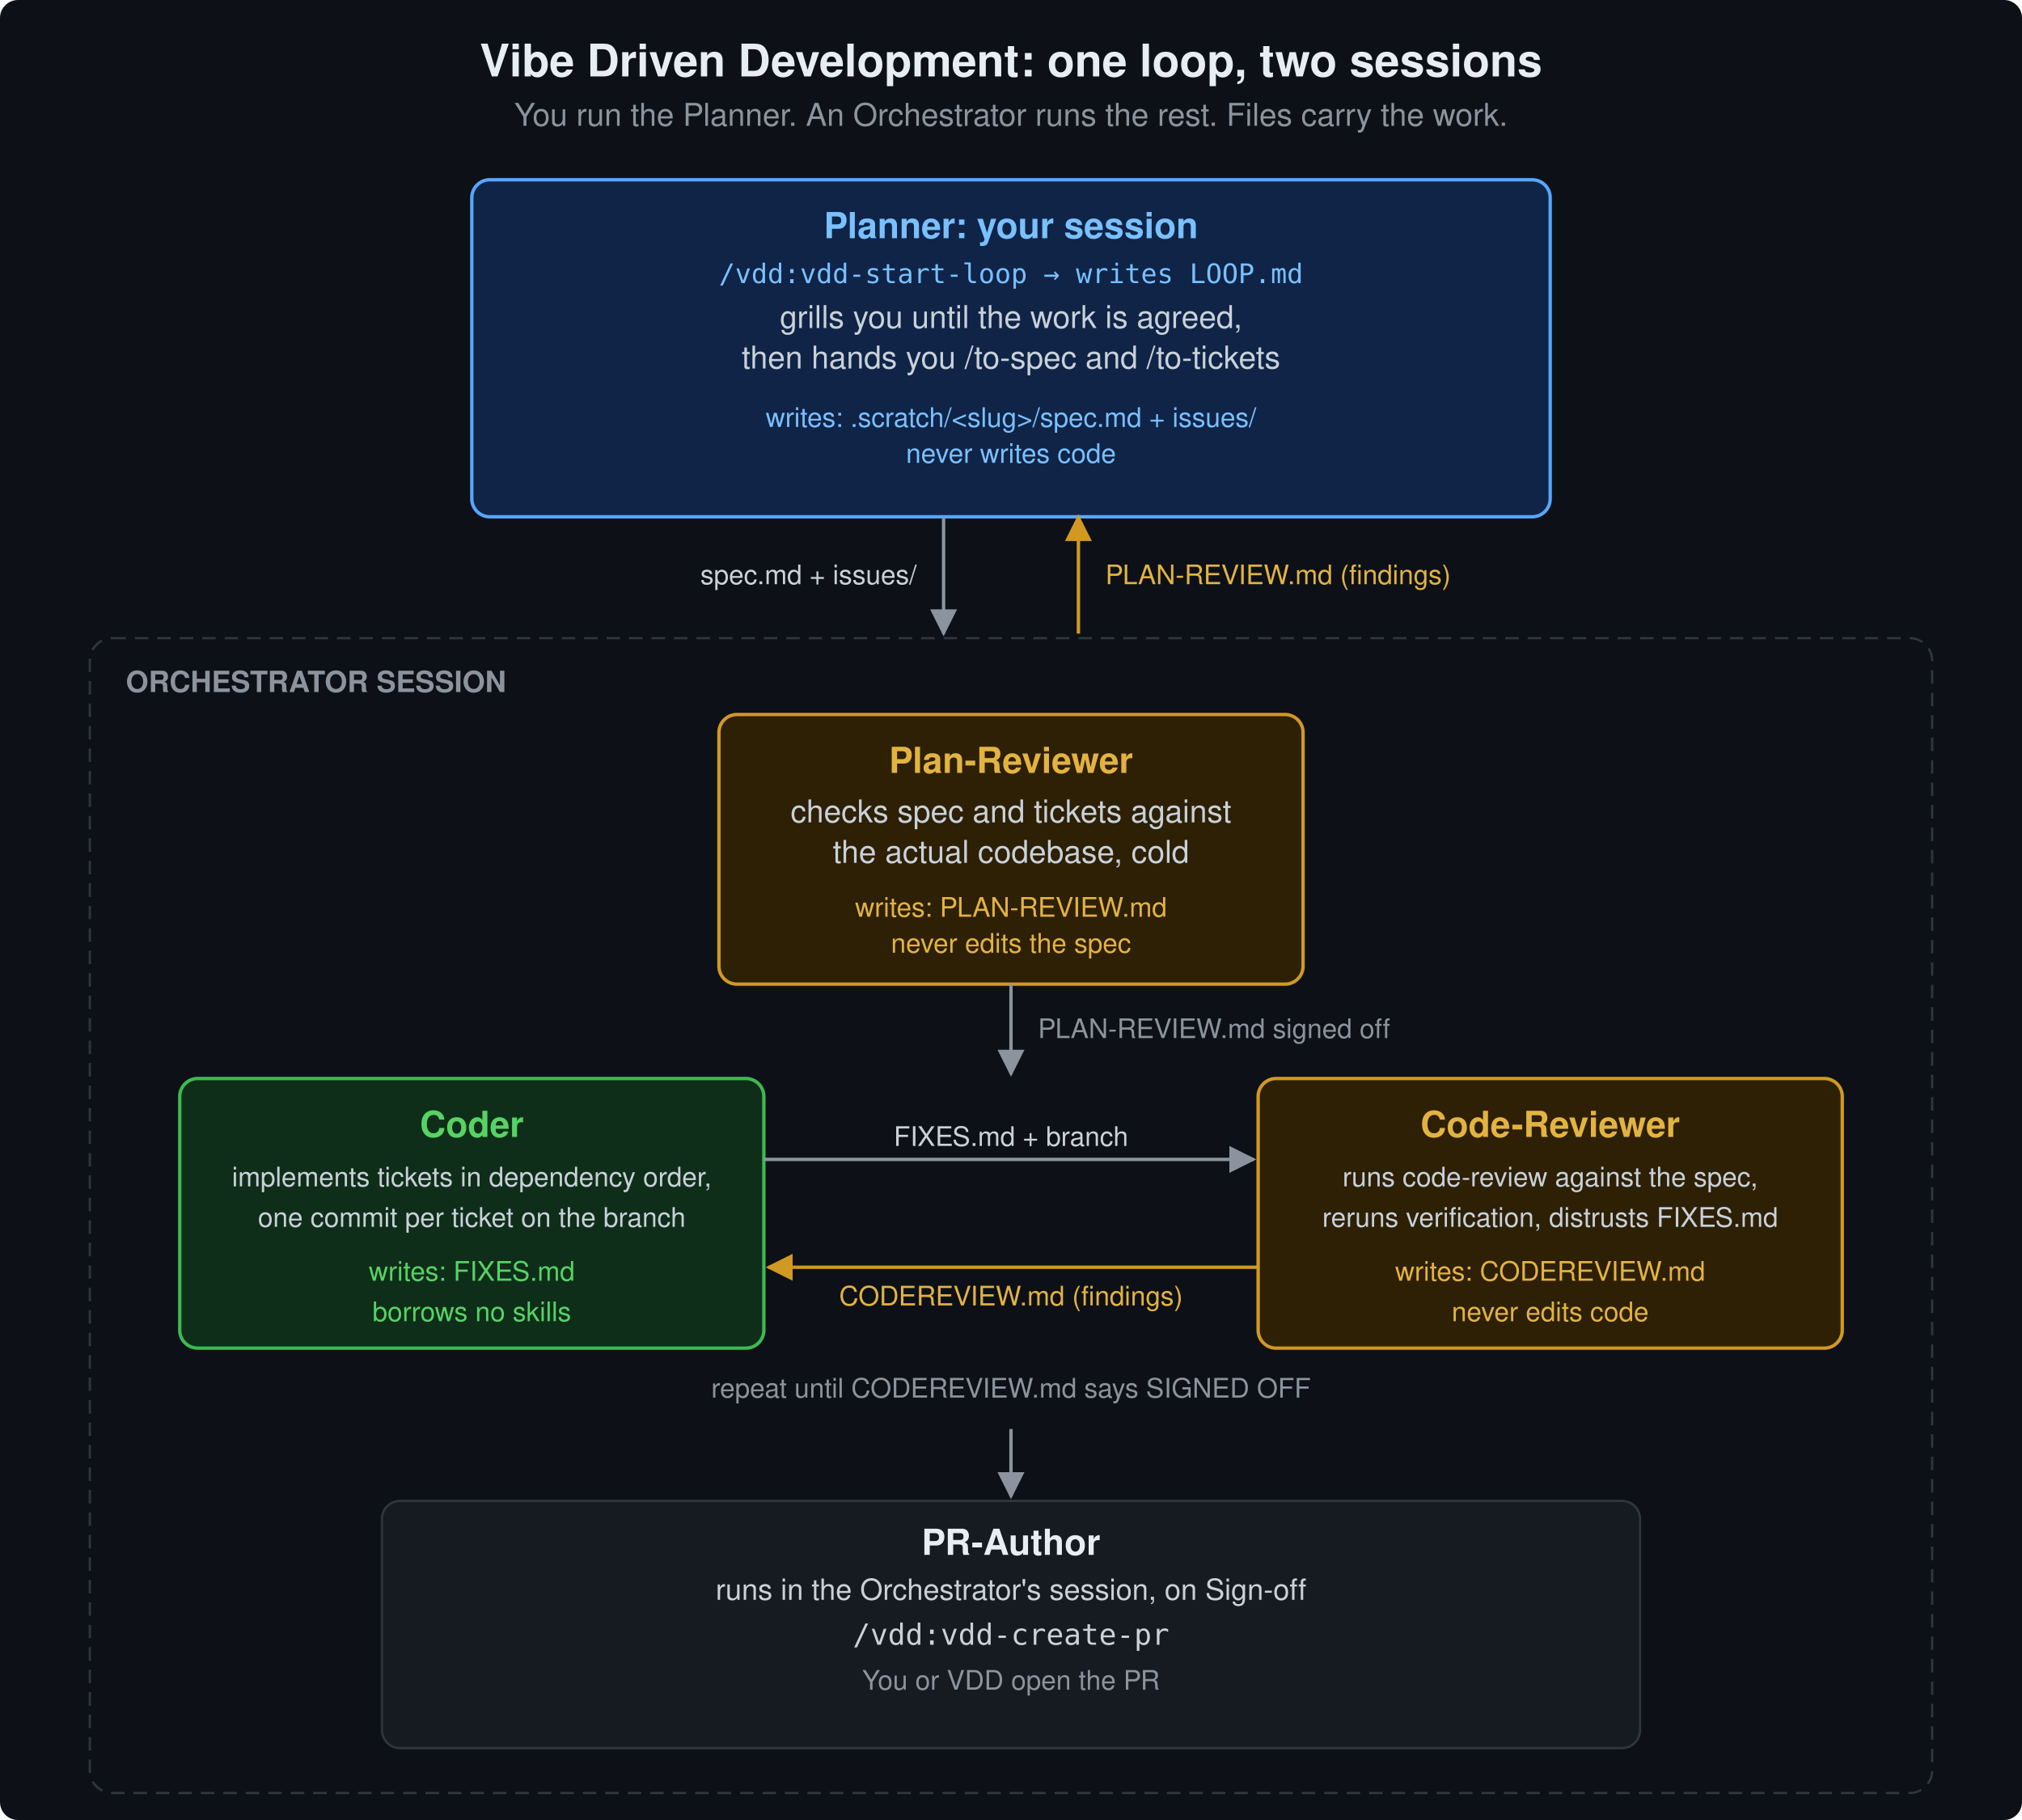
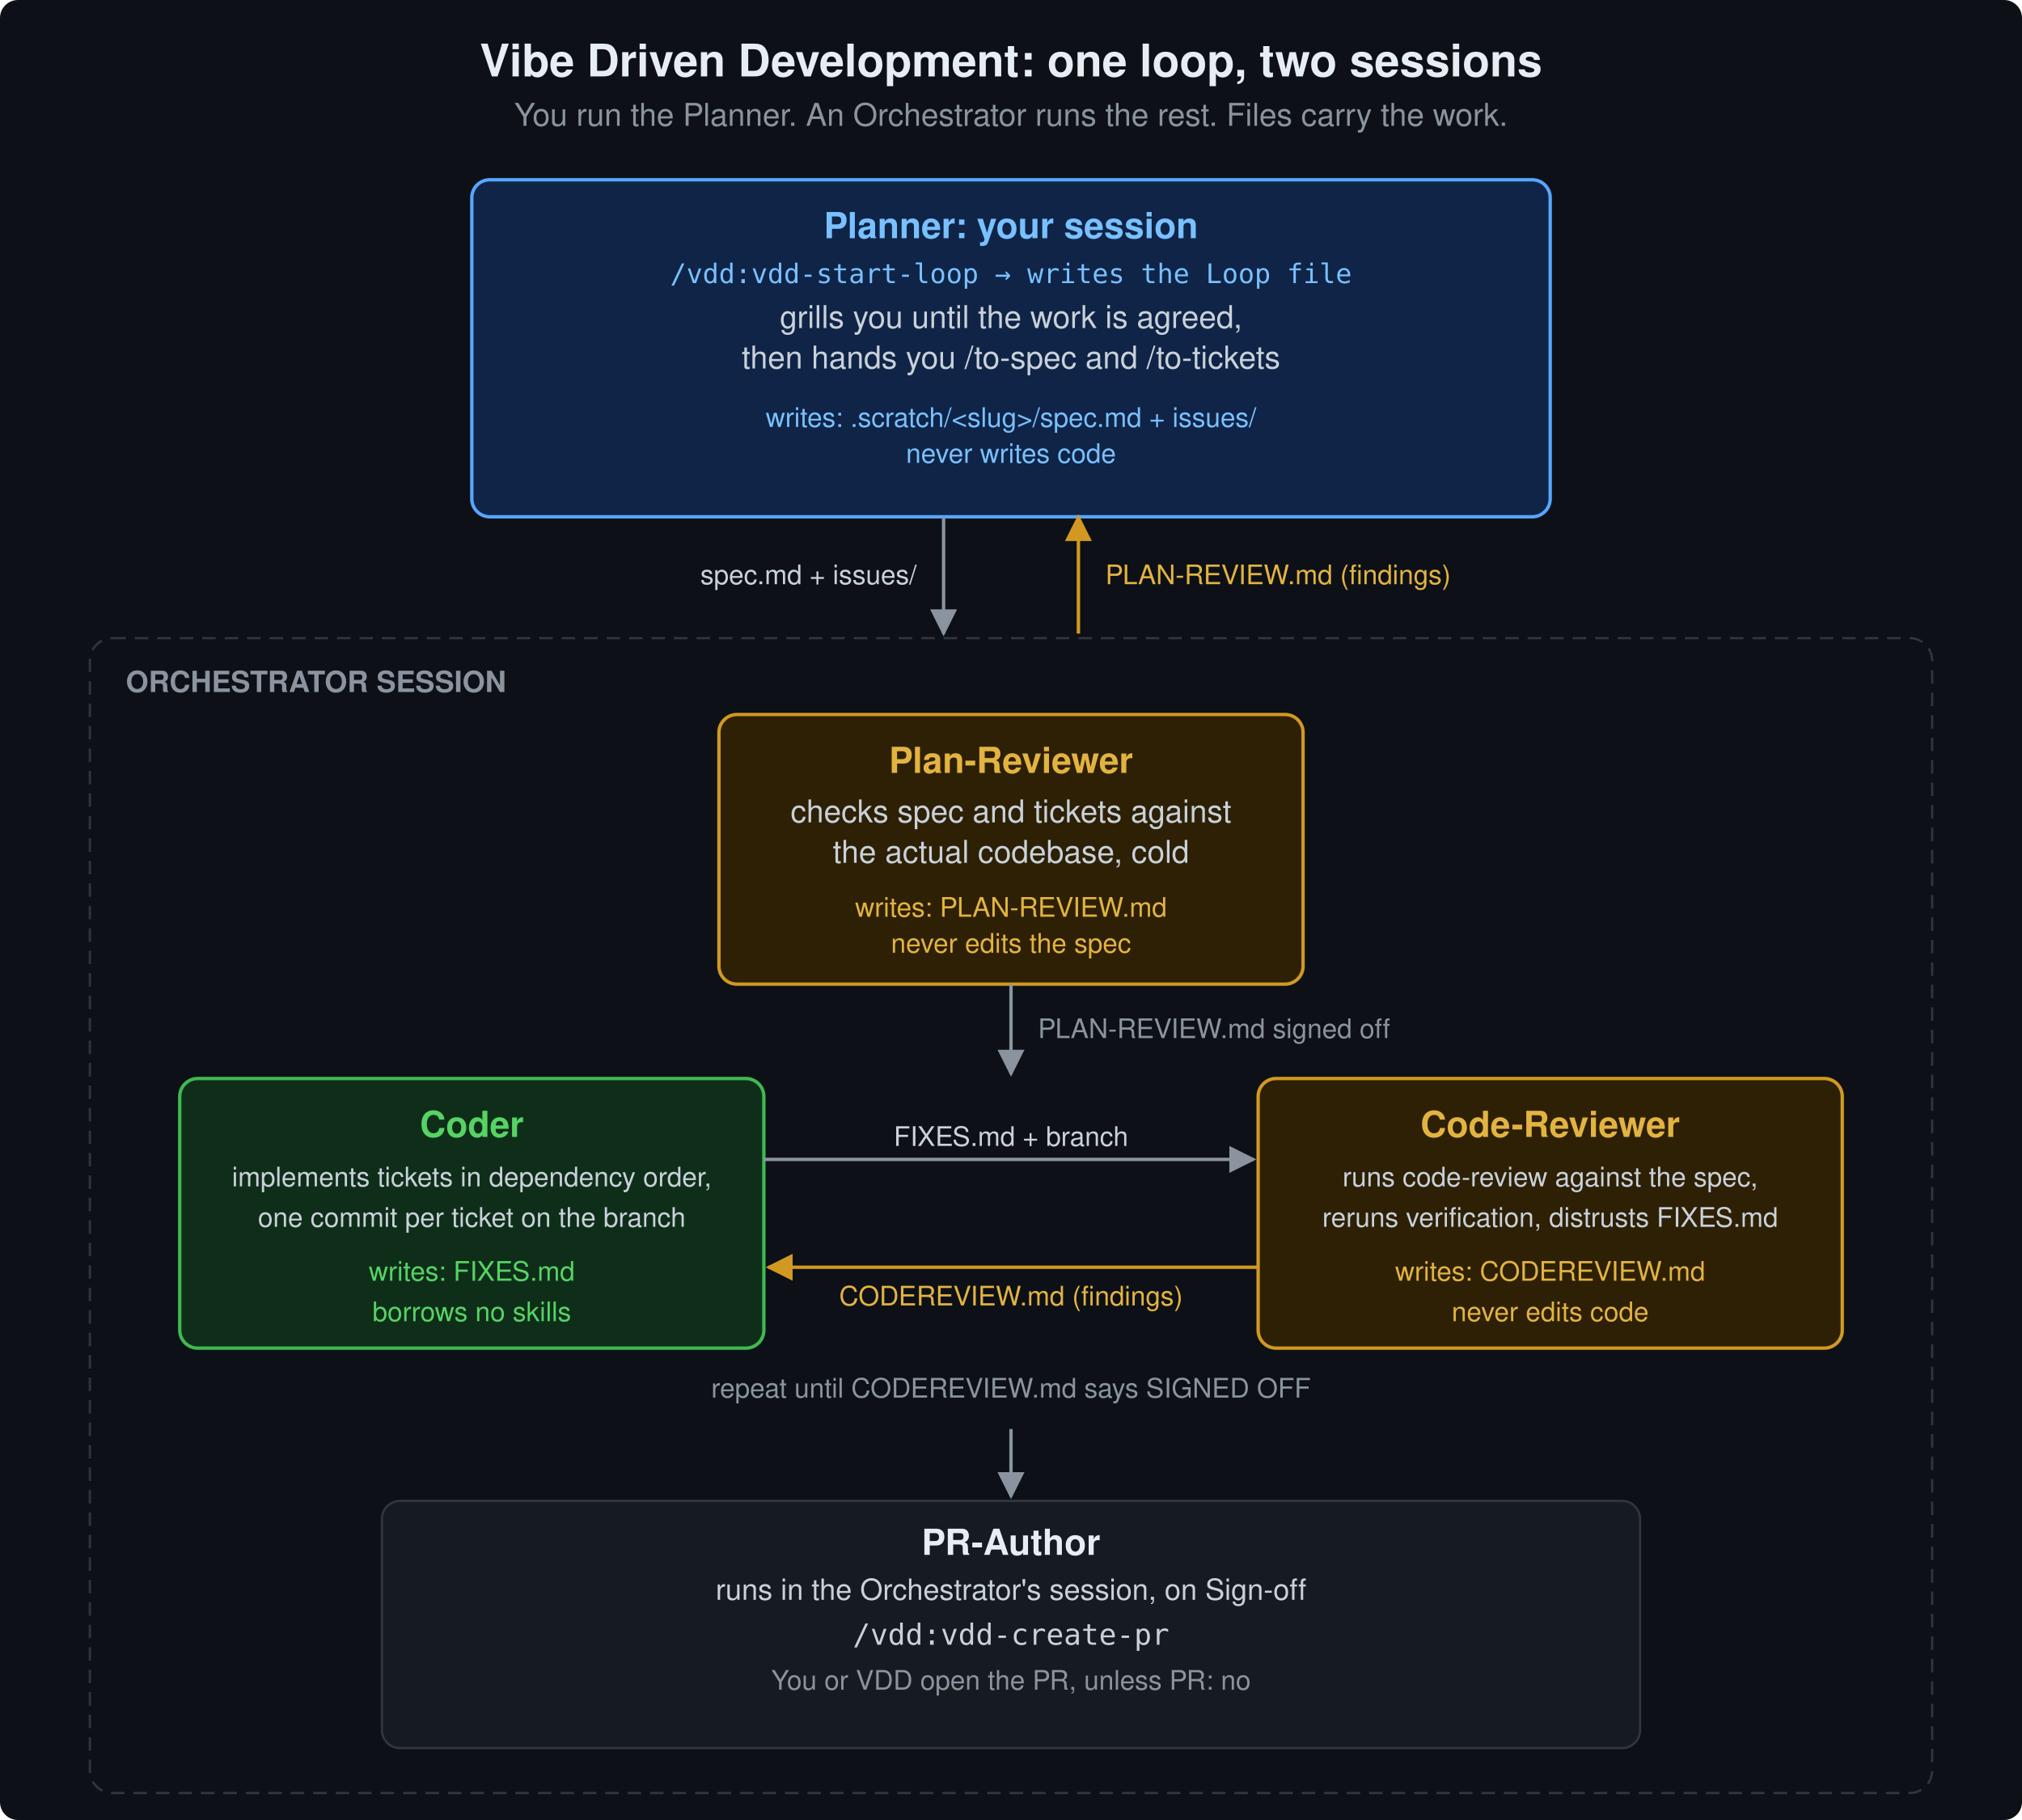
<svg xmlns="http://www.w3.org/2000/svg" width="900" height="810" viewBox="0 0 900 810" font-family="-apple-system, BlinkMacSystemFont, 'Segoe UI', Helvetica, Arial, sans-serif" font-size="14">
  <defs>
    <marker id="arrow" viewBox="0 0 10 10" refX="9" refY="5" markerWidth="8" markerHeight="8" orient="auto-start-reverse">
      <path d="M 0 0 L 10 5 L 0 10 z" fill="#8b949e" />
    </marker>
    <marker id="arrow-accent" viewBox="0 0 10 10" refX="9" refY="5" markerWidth="8" markerHeight="8" orient="auto-start-reverse">
      <path d="M 0 0 L 10 5 L 0 10 z" fill="#d29922" />
    </marker>
  </defs>
  <rect width="900" height="810" fill="#0d1117" rx="8" />
  <text x="450" y="34" text-anchor="middle" font-size="20" font-weight="600" fill="#e6edf3">Vibe Driven Development: one loop, two sessions</text>
  <text x="450" y="56" text-anchor="middle" fill="#8b949e">You run the Planner. An Orchestrator runs the rest. Files carry the work.</text>
  <rect x="210" y="80" width="480" height="150" rx="8" fill="#0f2447" stroke="#58a6ff" stroke-width="1.5" />
  <text x="450" y="106" text-anchor="middle" font-weight="600" font-size="16" fill="#79c0ff">Planner: your session</text>
-   <text x="450" y="126" text-anchor="middle" fill="#79c0ff" font-family="ui-monospace, SFMono-Regular, Menlo, monospace" font-size="12">/vdd:vdd-start-loop  →  writes LOOP.md</text>
+   <text x="450" y="126" text-anchor="middle" fill="#79c0ff" font-family="ui-monospace, SFMono-Regular, Menlo, monospace" font-size="12">/vdd:vdd-start-loop  →  writes the Loop file</text>
  <text x="450" y="146" text-anchor="middle" fill="#c9d1d9">grills you until the work is agreed,</text>
  <text x="450" y="164" text-anchor="middle" fill="#c9d1d9">then hands you /to-spec and /to-tickets</text>
  <text x="450" y="190" text-anchor="middle" fill="#79c0ff" font-size="12">writes: .scratch/&lt;slug&gt;/spec.md + issues/</text>
  <text x="450" y="206" text-anchor="middle" fill="#79c0ff" font-size="12">never writes code</text>
  <line x1="420" y1="230" x2="420" y2="282" stroke="#8b949e" stroke-width="1.5" marker-end="url(#arrow)" />
  <text x="408" y="260" text-anchor="end" fill="#c9d1d9" font-size="12">spec.md + issues/</text>
  <path d="M 480 282 L 480 230" stroke="#d29922" stroke-width="1.5" fill="none" marker-end="url(#arrow-accent)" />
  <text x="492" y="260" text-anchor="start" fill="#e3b341" font-size="12">PLAN-REVIEW.md (findings)</text>
  <rect x="40" y="284" width="820" height="514" rx="10" fill="none" stroke="#30363d" stroke-dasharray="6 4" />
  <text x="56" y="308" font-weight="600" fill="#8b949e" font-size="13">ORCHESTRATOR SESSION</text>
  <rect x="320" y="318" width="260" height="120" rx="8" fill="#2d2005" stroke="#d29922" stroke-width="1.5" />
  <text x="450" y="344" text-anchor="middle" font-weight="600" font-size="16" fill="#e3b341">Plan-Reviewer</text>
  <text x="450" y="366" text-anchor="middle" fill="#c9d1d9">checks spec and tickets against</text>
  <text x="450" y="384" text-anchor="middle" fill="#c9d1d9">the actual codebase, cold</text>
  <text x="450" y="408" text-anchor="middle" fill="#e3b341" font-size="12">writes: PLAN-REVIEW.md</text>
  <text x="450" y="424" text-anchor="middle" fill="#e3b341" font-size="12">never edits the spec</text>
  <line x1="450" y1="438" x2="450" y2="478" stroke="#8b949e" stroke-width="1.5" marker-end="url(#arrow)" />
  <text x="462" y="462" fill="#8b949e" font-size="12">PLAN-REVIEW.md signed off</text>
  <rect x="80" y="480" width="260" height="120" rx="8" fill="#0f2e1a" stroke="#3fb950" stroke-width="1.5" />
  <text x="210" y="506" text-anchor="middle" font-weight="600" font-size="16" fill="#56d364">Coder</text>
  <text x="210" y="528" text-anchor="middle" fill="#c9d1d9" font-size="12">implements tickets in dependency order,</text>
  <text x="210" y="546" text-anchor="middle" fill="#c9d1d9" font-size="12">one commit per ticket on the branch</text>
  <text x="210" y="570" text-anchor="middle" fill="#56d364" font-size="12">writes: FIXES.md</text>
  <text x="210" y="588" text-anchor="middle" fill="#56d364" font-size="12">borrows no skills</text>
  <rect x="560" y="480" width="260" height="120" rx="8" fill="#2d2005" stroke="#d29922" stroke-width="1.5" />
  <text x="690" y="506" text-anchor="middle" font-weight="600" font-size="16" fill="#e3b341">Code-Reviewer</text>
  <text x="690" y="528" text-anchor="middle" fill="#c9d1d9" font-size="12">runs code-review against the spec,</text>
  <text x="690" y="546" text-anchor="middle" fill="#c9d1d9" font-size="12">reruns verification, distrusts FIXES.md</text>
  <text x="690" y="570" text-anchor="middle" fill="#e3b341" font-size="12">writes: CODEREVIEW.md</text>
  <text x="690" y="588" text-anchor="middle" fill="#e3b341" font-size="12">never edits code</text>
  <path d="M 340 516 L 558 516" stroke="#8b949e" stroke-width="1.5" fill="none" marker-end="url(#arrow)" />
  <text x="450" y="510" text-anchor="middle" fill="#c9d1d9" font-size="12">FIXES.md + branch</text>
  <path d="M 560 564 L 342 564" stroke="#d29922" stroke-width="1.5" fill="none" marker-end="url(#arrow-accent)" />
  <text x="450" y="581" text-anchor="middle" fill="#e3b341" font-size="12">CODEREVIEW.md (findings)</text>
  <text x="450" y="622" text-anchor="middle" fill="#8b949e" font-size="12">repeat until CODEREVIEW.md says SIGNED OFF</text>
  <line x1="450" y1="636" x2="450" y2="666" stroke="#8b949e" stroke-width="1.5" marker-end="url(#arrow)" />
  <rect x="170" y="668" width="560" height="110" rx="8" fill="#161b22" stroke="#30363d" />
  <text x="450" y="692" text-anchor="middle" font-weight="600" font-size="16" fill="#e6edf3">PR-Author</text>
  <text x="450" y="712" text-anchor="middle" fill="#c9d1d9" font-size="13">runs in the Orchestrator's session, on Sign-off</text>
  <text x="450" y="732" text-anchor="middle" fill="#c9d1d9" font-family="ui-monospace, SFMono-Regular, Menlo, monospace" font-size="13">/vdd:vdd-create-pr</text>
-   <text x="450" y="752" text-anchor="middle" fill="#8b949e" font-size="12">You or VDD open the PR</text>
+   <text x="450" y="752" text-anchor="middle" fill="#8b949e" font-size="12">You or VDD open the PR, unless PR: no</text>
</svg>
